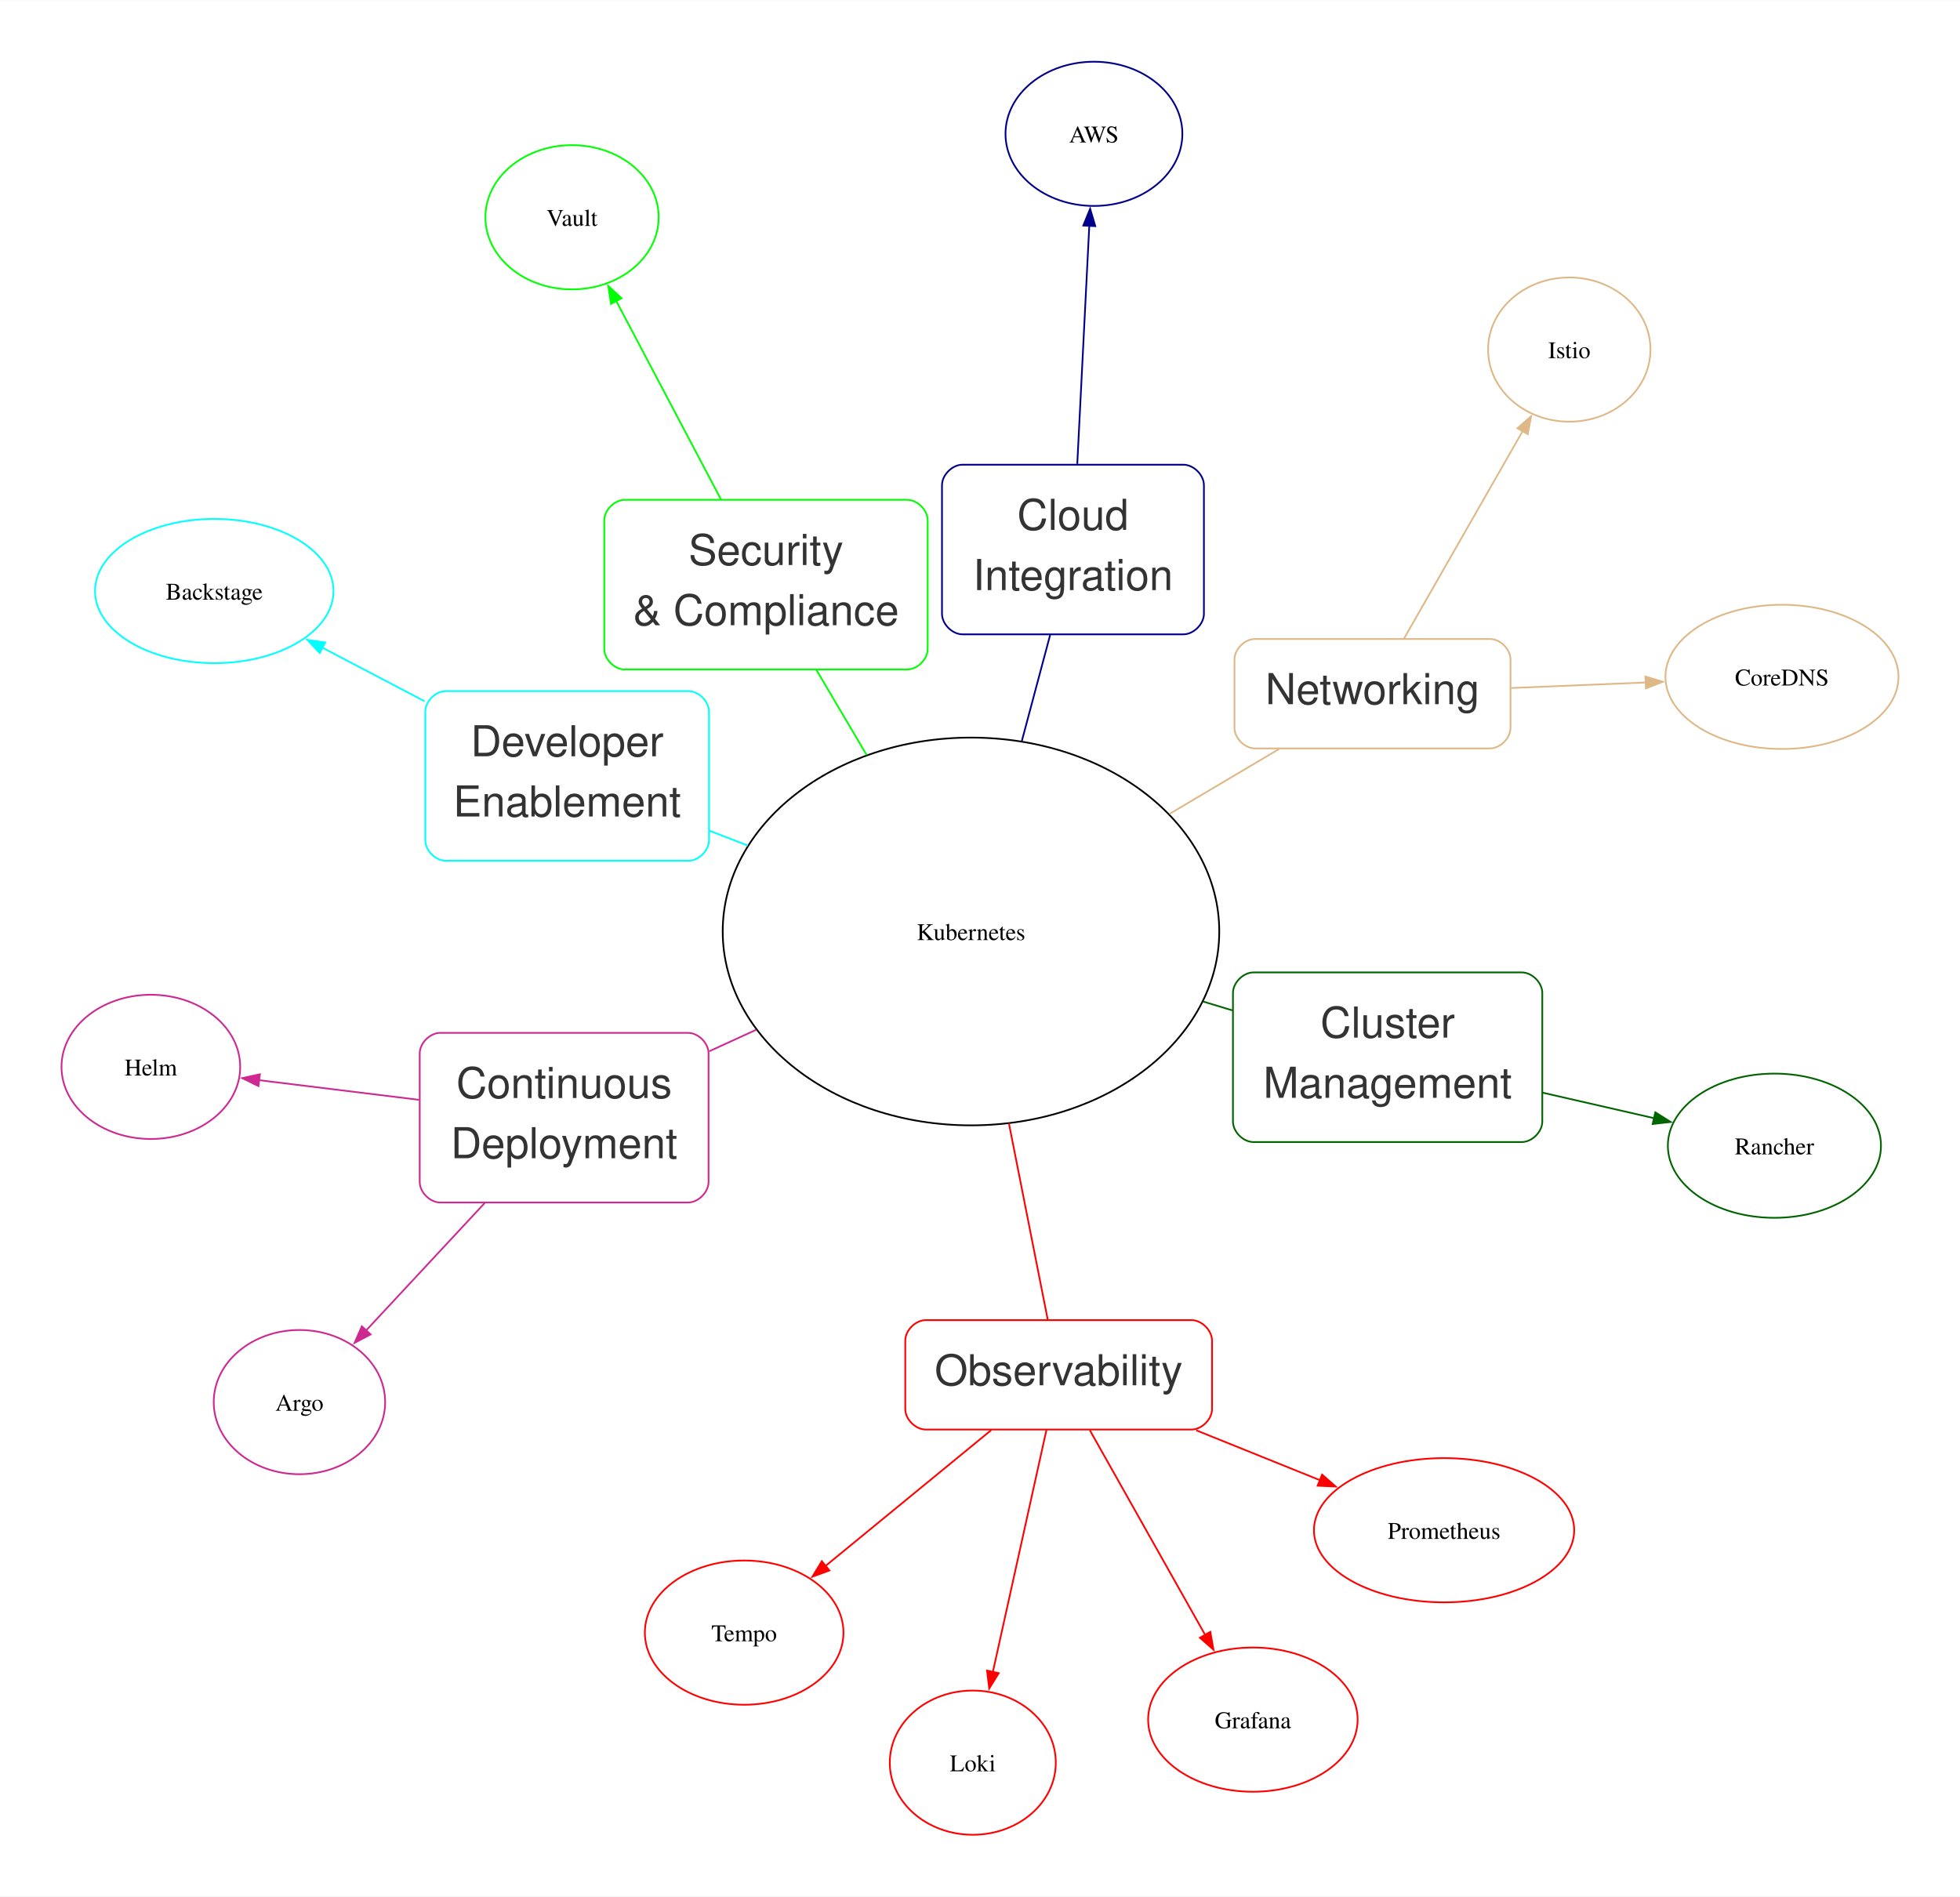
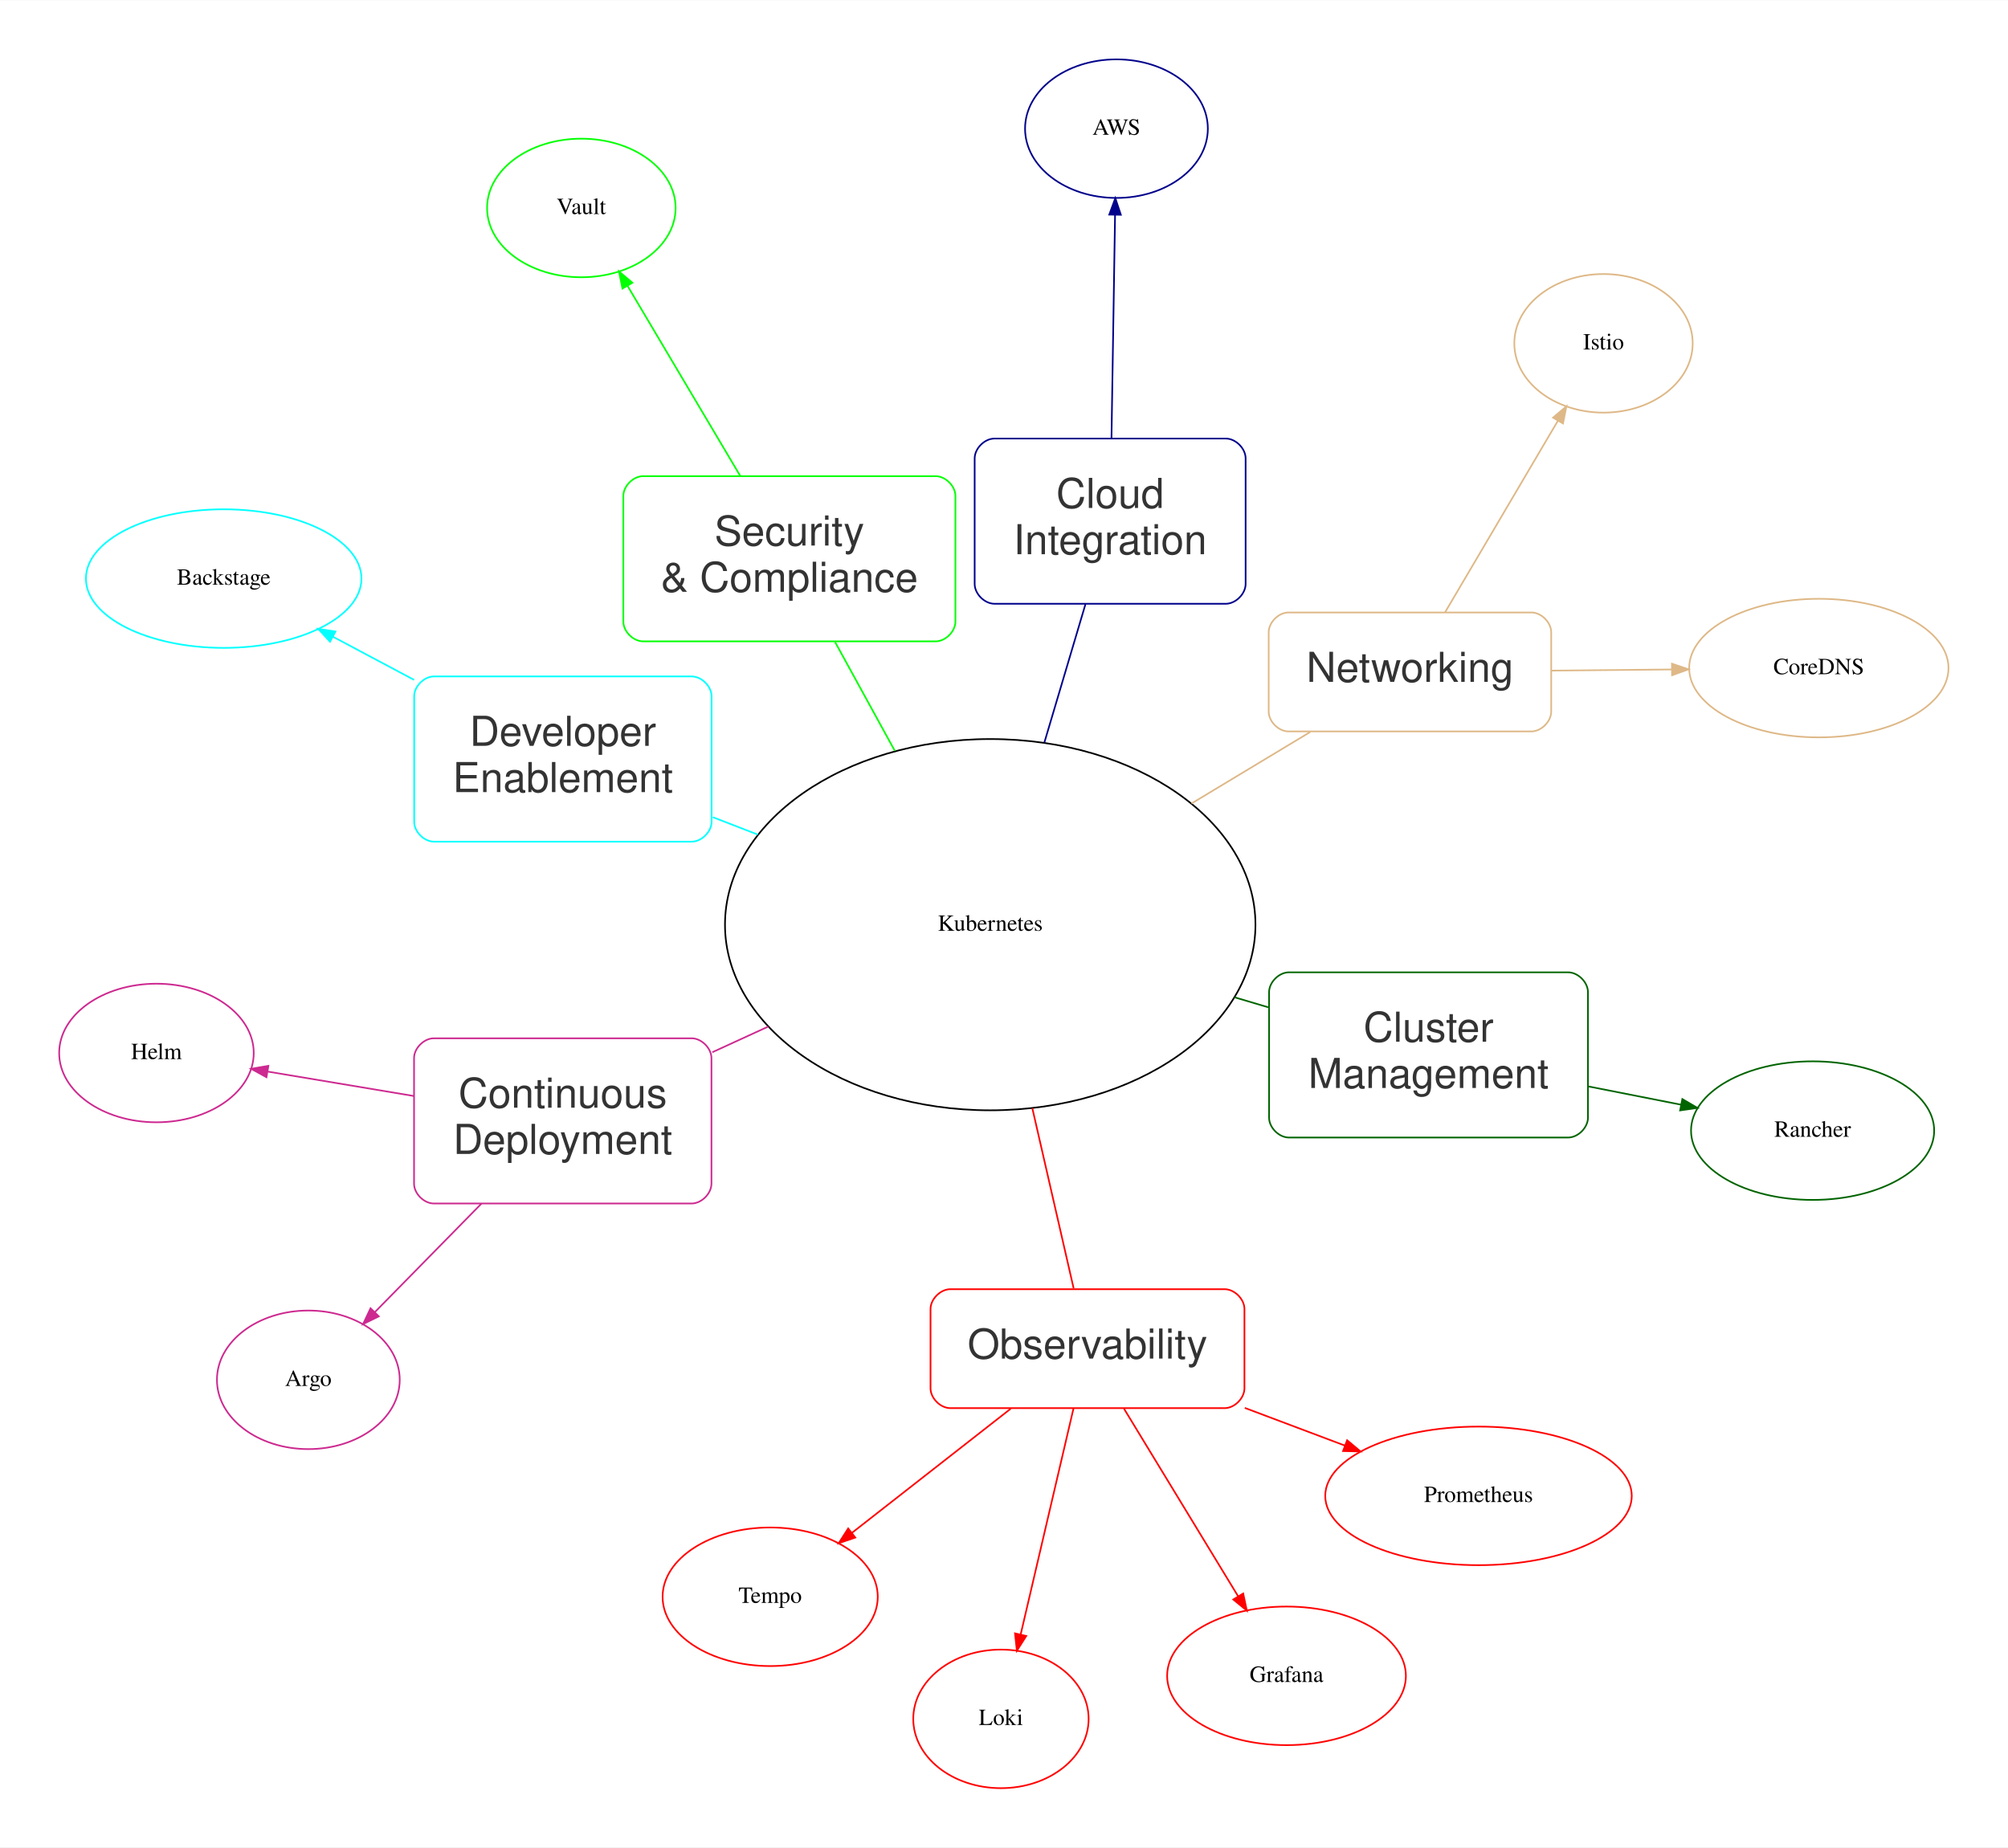
- <svg xmlns="http://www.w3.org/2000/svg" width="1147pt" height="1110pt" viewBox="0.00 0.00 1147.17 1109.90">
-   <g id="full.example" class="graph" transform="scale(1 1) rotate(0) translate(36 1073.9)">
-     <polygon fill="white" stroke="none" points="-36,36 -36,-1073.9 1111.17,-1073.9 1111.17,36 -36,36" />
+ <svg xmlns="http://www.w3.org/2000/svg" width="1215pt" height="1118pt" viewBox="0.00 0.00 1215.34 1118.01">
+   <g id="full.example" class="graph" transform="scale(1 1) rotate(0) translate(36 1082.01)">
+     <polygon fill="white" stroke="transparent" points="-36,36 -36,-1082.01 1179.34,-1082.01 1179.34,36 -36,36" />
    <g id="cluster_cluster_management" class="cluster">
</g>
    <g id="cluster_cloud_integration" class="cluster">
</g>
    <g id="cluster_continuous_deployment" class="cluster">
</g>
+     <g id="cluster_observability" class="cluster">
+ </g>
+     <g id="cluster_networking" class="cluster">
+ </g>
    <g id="cluster_security__compliance" class="cluster">
</g>
    <g id="cluster_developer_enablement" class="cluster">
</g>
-     <g id="cluster_observability" class="cluster">
- </g>
-     <g id="cluster_networking" class="cluster">
- </g>
    <g id="Kubernetes" class="node">
-       <ellipse fill="none" stroke="black" cx="532.31" cy="-528.77" rx="145.31" ry="113.49" />
-       <text text-anchor="middle" x="532.31" y="-523.72" font-family="Times,serif" font-size="14.00">Kubernetes</text>
+       <ellipse fill="none" stroke="black" cx="563.33" cy="-522.45" rx="160.53" ry="112.36" />
+       <text text-anchor="middle" x="563.33" y="-518.75" font-family="Times,serif" font-size="14.00">Kubernetes</text>
    </g>
    <g id="label_cluster_management" class="node">
-       <path fill="none" stroke="darkgreen" d="M854.69,-504.8C854.69,-504.8 697.64,-504.8 697.64,-504.8 691.64,-504.8 685.64,-498.8 685.64,-492.8 685.64,-492.8 685.64,-417.5 685.64,-417.5 685.64,-411.5 691.64,-405.5 697.64,-405.5 697.64,-405.5 854.69,-405.5 854.69,-405.5 860.69,-405.5 866.69,-411.5 866.69,-417.5 866.69,-417.5 866.69,-492.8 866.69,-492.8 866.69,-498.8 860.69,-504.8 854.69,-504.8" />
-       <text text-anchor="middle" x="776.16" y="-466.65" font-family="Avenir Next, Helvetica" font-size="25.00" fill="#333333">Cluster</text>
-       <text text-anchor="middle" x="776.16" y="-431.4" font-family="Avenir Next, Helvetica" font-size="25.00" fill="#333333">Management</text>
+       <path fill="none" stroke="darkgreen" d="M913.11,-493.61C913.11,-493.61 744.11,-493.61 744.11,-493.61 738.11,-493.61 732.11,-487.61 732.11,-481.61 732.11,-481.61 732.11,-405.61 732.11,-405.61 732.11,-399.61 738.11,-393.61 744.11,-393.61 744.11,-393.61 913.11,-393.61 913.11,-393.61 919.11,-393.61 925.11,-399.61 925.11,-405.61 925.11,-405.61 925.11,-481.61 925.11,-481.61 925.11,-487.61 919.11,-493.61 913.11,-493.61" />
+       <text text-anchor="middle" x="828.61" y="-451.61" font-family="Avenir Next, Helvetica" font-size="25.00" fill="#333333">Cluster</text>
+       <text text-anchor="middle" x="828.61" y="-423.61" font-family="Avenir Next, Helvetica" font-size="25.00" fill="#333333">Management</text>
    </g>
    <g id="Kubernetes-label_cluster_management-edge" class="edge">
-       <path fill="none" stroke="darkgreen" d="M668.14,-487.76C673.94,-486.01 679.69,-484.28 685.35,-482.57" />
-       <polygon fill="darkgreen" stroke="darkgreen" points="685.35,-482.57 685.35,-482.57 685.35,-482.57 685.35,-482.57" />
+       <path fill="none" stroke="darkgreen" d="M711.09,-478.53C718,-476.48 724.86,-474.44 731.58,-472.45" />
+       <polygon fill="darkgreen" stroke="darkgreen" points="731.9,-472.35 731.9,-472.35 731.9,-472.35 731.9,-472.35" />
    </g>
    <g id="label_cloud_integration" class="node">
-       <path fill="none" stroke="darkblue" d="M656.64,-802.01C656.64,-802.01 527.34,-802.01 527.34,-802.01 521.34,-802.01 515.34,-796.01 515.34,-790.01 515.34,-790.01 515.34,-714.71 515.34,-714.71 515.34,-708.71 521.34,-702.71 527.34,-702.71 527.34,-702.71 656.64,-702.71 656.64,-702.71 662.64,-702.71 668.64,-708.71 668.64,-714.71 668.64,-714.71 668.64,-790.01 668.64,-790.01 668.64,-796.01 662.64,-802.01 656.64,-802.01" />
-       <text text-anchor="middle" x="591.99" y="-763.86" font-family="Avenir Next, Helvetica" font-size="25.00" fill="#333333">Cloud</text>
-       <text text-anchor="middle" x="591.99" y="-728.61" font-family="Avenir Next, Helvetica" font-size="25.00" fill="#333333">Integration</text>
+       <path fill="none" stroke="darkblue" d="M705.91,-816.7C705.91,-816.7 565.91,-816.7 565.91,-816.7 559.91,-816.7 553.91,-810.7 553.91,-804.7 553.91,-804.7 553.91,-728.7 553.91,-728.7 553.91,-722.7 559.91,-716.7 565.91,-716.7 565.91,-716.7 705.91,-716.7 705.91,-716.7 711.91,-716.7 717.91,-722.7 717.91,-728.7 717.91,-728.7 717.91,-804.7 717.91,-804.7 717.91,-810.7 711.91,-816.7 705.91,-816.7" />
+       <text text-anchor="middle" x="635.91" y="-774.7" font-family="Avenir Next, Helvetica" font-size="25.00" fill="#333333">Cloud</text>
+       <text text-anchor="middle" x="635.91" y="-746.7" font-family="Avenir Next, Helvetica" font-size="25.00" fill="#333333">Integration</text>
    </g>
    <g id="Kubernetes-label_cloud_integration-edge" class="edge">
-       <path fill="none" stroke="darkblue" d="M562.06,-640.24C567.87,-662.01 573.68,-683.79 578.62,-702.29" />
-       <polygon fill="darkblue" stroke="darkblue" points="578.62,-702.29 578.62,-702.29 578.62,-702.29 578.62,-702.29" />
+       <path fill="none" stroke="darkblue" d="M596.12,-632.78C604.8,-662 613.75,-692.13 620.96,-716.39" />
+       <polygon fill="darkblue" stroke="darkblue" points="621.05,-716.67 621.05,-716.67 621.05,-716.67 621.05,-716.67" />
    </g>
    <g id="label_continuous_deployment" class="node">
-       <path fill="none" stroke="#cd2990" d="M366.71,-469.42C366.71,-469.42 221.66,-469.42 221.66,-469.42 215.66,-469.42 209.66,-463.42 209.66,-457.42 209.66,-457.42 209.66,-382.12 209.66,-382.12 209.66,-376.12 215.66,-370.12 221.66,-370.12 221.66,-370.12 366.71,-370.12 366.71,-370.12 372.71,-370.12 378.71,-376.12 378.71,-382.12 378.71,-382.12 378.71,-457.42 378.71,-457.42 378.71,-463.42 372.71,-469.42 366.71,-469.42" />
-       <text text-anchor="middle" x="294.18" y="-431.27" font-family="Avenir Next, Helvetica" font-size="25.00" fill="#333333">Continuous</text>
-       <text text-anchor="middle" x="294.18" y="-396.02" font-family="Avenir Next, Helvetica" font-size="25.00" fill="#333333">Deployment</text>
+       <path fill="none" stroke="#cd2990" d="M382.6,-453.68C382.6,-453.68 226.6,-453.68 226.6,-453.68 220.6,-453.68 214.6,-447.68 214.6,-441.68 214.6,-441.68 214.6,-365.68 214.6,-365.68 214.6,-359.68 220.6,-353.68 226.6,-353.68 226.6,-353.68 382.6,-353.68 382.6,-353.68 388.6,-353.68 394.6,-359.68 394.6,-365.68 394.6,-365.68 394.6,-441.68 394.6,-441.68 394.6,-447.68 388.6,-453.68 382.6,-453.68" />
+       <text text-anchor="middle" x="304.6" y="-411.68" font-family="Avenir Next, Helvetica" font-size="25.00" fill="#333333">Continuous</text>
+       <text text-anchor="middle" x="304.6" y="-383.68" font-family="Avenir Next, Helvetica" font-size="25.00" fill="#333333">Deployment</text>
    </g>
    <g id="Kubernetes-label_continuous_deployment-edge" class="edge">
-       <path fill="none" stroke="#cd2990" d="M406.62,-471.24C397.34,-466.99 388.12,-462.77 379.17,-458.67" />
-       <polygon fill="#cd2990" stroke="#cd2990" points="379.17,-458.67 379.17,-458.67 379.17,-458.67 379.17,-458.67" />
+       <path fill="none" stroke="#cd2990" d="M429.04,-460.8C417.56,-455.54 406.14,-450.29 395.13,-445.24" />
+       <polygon fill="#cd2990" stroke="#cd2990" points="394.87,-445.12 394.87,-445.12 394.87,-445.12 394.87,-445.12" />
    </g>
    <g id="label_observability" class="node">
-       <path fill="none" stroke="red" d="M661.39,-301.26C661.39,-301.26 505.84,-301.26 505.84,-301.26 499.84,-301.26 493.84,-295.26 493.84,-289.26 493.84,-289.26 493.84,-249.21 493.84,-249.21 493.84,-243.21 499.84,-237.21 505.84,-237.21 505.84,-237.21 661.39,-237.21 661.39,-237.21 667.39,-237.21 673.39,-243.21 673.39,-249.21 673.39,-249.21 673.39,-289.26 673.39,-289.26 673.39,-295.26 667.39,-301.26 661.39,-301.26" />
-       <text text-anchor="middle" x="583.62" y="-263.11" font-family="Avenir Next, Helvetica" font-size="25.00" fill="#333333">Observability</text>
+       <path fill="none" stroke="red" d="M705.2,-301.81C705.2,-301.81 539.2,-301.81 539.2,-301.81 533.2,-301.81 527.2,-295.81 527.2,-289.81 527.2,-289.81 527.2,-241.81 527.2,-241.81 527.2,-235.81 533.2,-229.81 539.2,-229.81 539.2,-229.81 705.2,-229.81 705.2,-229.81 711.2,-229.81 717.2,-235.81 717.2,-241.81 717.2,-241.81 717.2,-289.81 717.2,-289.81 717.2,-295.81 711.2,-301.81 705.2,-301.81" />
+       <text text-anchor="middle" x="622.2" y="-259.81" font-family="Avenir Next, Helvetica" font-size="25.00" fill="#333333">Observability</text>
    </g>
    <g id="Kubernetes-label_observability-edge" class="edge">
-       <path fill="none" stroke="red" d="M554.51,-416.45C562.77,-374.66 571.52,-330.42 577.24,-301.48" />
-       <polygon fill="red" stroke="red" points="577.24,-301.48 577.24,-301.48 577.24,-301.48 577.24,-301.48" />
+       <path fill="none" stroke="red" d="M588.81,-411.38C597.78,-372.24 607.26,-330.93 613.81,-302.36" />
+       <polygon fill="red" stroke="red" points="613.89,-302.02 613.89,-302.02 613.89,-302.02 613.89,-302.02" />
    </g>
    <g id="label_networking" class="node">
-       <path fill="none" stroke="burlywood" d="M836.08,-699.98C836.08,-699.98 698.53,-699.98 698.53,-699.98 692.53,-699.98 686.53,-693.98 686.53,-687.98 686.53,-687.98 686.53,-647.93 686.53,-647.93 686.53,-641.93 692.53,-635.93 698.53,-635.93 698.53,-635.93 836.08,-635.93 836.08,-635.93 842.08,-635.93 848.08,-641.93 848.08,-647.93 848.08,-647.93 848.08,-687.98 848.08,-687.98 848.08,-693.98 842.08,-699.98 836.08,-699.98" />
-       <text text-anchor="middle" x="767.3" y="-661.83" font-family="Avenir Next, Helvetica" font-size="25.00" fill="#333333">Networking</text>
+       <path fill="none" stroke="burlywood" d="M890.87,-711.43C890.87,-711.43 743.87,-711.43 743.87,-711.43 737.87,-711.43 731.87,-705.43 731.87,-699.43 731.87,-699.43 731.87,-651.43 731.87,-651.43 731.87,-645.43 737.87,-639.43 743.87,-639.43 743.87,-639.43 890.87,-639.43 890.87,-639.43 896.87,-639.43 902.87,-645.43 902.87,-651.43 902.87,-651.43 902.87,-699.43 902.87,-699.43 902.87,-705.43 896.87,-711.43 890.87,-711.43" />
+       <text text-anchor="middle" x="817.37" y="-669.43" font-family="Avenir Next, Helvetica" font-size="25.00" fill="#333333">Networking</text>
    </g>
    <g id="Kubernetes-label_networking-edge" class="edge">
-       <path fill="none" stroke="burlywood" d="M648.43,-597.55C670.86,-610.83 693.36,-624.16 712.65,-635.59" />
-       <polygon fill="burlywood" stroke="burlywood" points="712.65,-635.59 712.65,-635.59 712.65,-635.59 712.65,-635.59" />
+       <path fill="none" stroke="burlywood" d="M685.14,-595.8C710.13,-610.85 735.39,-626.06 757.04,-639.1" />
+       <polygon fill="burlywood" stroke="burlywood" points="757.29,-639.25 757.29,-639.25 757.29,-639.25 757.29,-639.25" />
    </g>
    <g id="label_security__compliance" class="node">
-       <path fill="none" stroke="lime" d="M494.97,-781.44C494.97,-781.44 329.67,-781.44 329.67,-781.44 323.67,-781.44 317.67,-775.44 317.67,-769.44 317.67,-769.44 317.67,-694.14 317.67,-694.14 317.67,-688.14 323.67,-682.14 329.67,-682.14 329.67,-682.14 494.97,-682.14 494.97,-682.14 500.97,-682.14 506.97,-688.14 506.97,-694.14 506.97,-694.14 506.97,-769.44 506.97,-769.44 506.97,-775.44 500.97,-781.44 494.97,-781.44" />
-       <text text-anchor="middle" x="412.32" y="-743.29" font-family="Avenir Next, Helvetica" font-size="25.00" fill="#333333">Security</text>
-       <text text-anchor="middle" x="412.32" y="-708.04" font-family="Avenir Next, Helvetica" font-size="25.00" fill="#333333">&amp; Compliance</text>
+       <path fill="none" stroke="lime" d="M530.27,-793.94C530.27,-793.94 353.27,-793.94 353.27,-793.94 347.27,-793.94 341.27,-787.94 341.27,-781.94 341.27,-781.94 341.27,-705.94 341.27,-705.94 341.27,-699.94 347.27,-693.94 353.27,-693.94 353.27,-693.94 530.27,-693.94 530.27,-693.94 536.27,-693.94 542.27,-699.94 542.27,-705.94 542.27,-705.94 542.27,-781.94 542.27,-781.94 542.27,-787.94 536.27,-793.94 530.27,-793.94" />
+       <text text-anchor="middle" x="441.77" y="-751.94" font-family="Avenir Next, Helvetica" font-size="25.00" fill="#333333">Security</text>
+       <text text-anchor="middle" x="441.77" y="-723.94" font-family="Avenir Next, Helvetica" font-size="25.00" fill="#333333">&amp; Compliance</text>
    </g>
    <g id="Kubernetes-label_security__compliance-edge" class="edge">
-       <path fill="none" stroke="lime" d="M471.26,-632.06C461.01,-649.4 450.8,-666.67 441.84,-681.85" />
-       <polygon fill="lime" stroke="lime" points="441.84,-681.85 441.84,-681.85 441.84,-681.85 441.84,-681.85" />
+       <path fill="none" stroke="lime" d="M505.58,-627.68C492.99,-650.6 480.24,-673.84 469.48,-693.46" />
+       <polygon fill="lime" stroke="lime" points="469.22,-693.92 469.22,-693.92 469.22,-693.92 469.22,-693.92" />
    </g>
    <g id="label_developer_enablement" class="node">
-       <path fill="none" stroke="aqua" d="M366.97,-669.46C366.97,-669.46 224.92,-669.46 224.92,-669.46 218.92,-669.46 212.92,-663.46 212.92,-657.46 212.92,-657.46 212.92,-582.16 212.92,-582.16 212.92,-576.16 218.92,-570.16 224.92,-570.16 224.92,-570.16 366.97,-570.16 366.97,-570.16 372.97,-570.16 378.97,-576.16 378.97,-582.16 378.97,-582.16 378.97,-657.46 378.97,-657.46 378.97,-663.46 372.97,-669.46 366.97,-669.46" />
-       <text text-anchor="middle" x="295.94" y="-631.31" font-family="Avenir Next, Helvetica" font-size="25.00" fill="#333333">Developer</text>
-       <text text-anchor="middle" x="295.94" y="-596.06" font-family="Avenir Next, Helvetica" font-size="25.00" fill="#333333">Enablement</text>
+       <path fill="none" stroke="aqua" d="M382.68,-672.71C382.68,-672.71 226.68,-672.71 226.68,-672.71 220.68,-672.71 214.68,-666.71 214.68,-660.71 214.68,-660.71 214.68,-584.71 214.68,-584.71 214.68,-578.71 220.68,-572.71 226.68,-572.71 226.68,-572.71 382.68,-572.71 382.68,-572.71 388.68,-572.71 394.68,-578.71 394.68,-584.71 394.68,-584.71 394.68,-660.71 394.68,-660.71 394.68,-666.71 388.68,-672.71 382.68,-672.71" />
+       <text text-anchor="middle" x="304.68" y="-630.71" font-family="Avenir Next, Helvetica" font-size="25.00" fill="#333333">Developer</text>
+       <text text-anchor="middle" x="304.68" y="-602.71" font-family="Avenir Next, Helvetica" font-size="25.00" fill="#333333">Enablement</text>
    </g>
    <g id="Kubernetes-label_developer_enablement-edge" class="edge">
-       <path fill="none" stroke="aqua" d="M401.68,-579.09C394.1,-582.01 386.59,-584.9 379.27,-587.72" />
-       <polygon fill="aqua" stroke="aqua" points="379.27,-587.72 379.27,-587.72 379.27,-587.72 379.27,-587.72" />
+       <path fill="none" stroke="aqua" d="M422.65,-576.98C413.44,-580.55 404.3,-584.09 395.43,-587.53" />
+       <polygon fill="aqua" stroke="aqua" points="395.01,-587.69 395.01,-587.69 395.01,-587.69 395.01,-587.69" />
    </g>
    <g id="Rancher" class="node">
-       <ellipse fill="none" stroke="darkgreen" cx="1002.55" cy="-403.36" rx="62.37" ry="42.21" />
-       <text text-anchor="middle" x="1002.55" y="-398.31" font-family="Times,serif" font-size="14.00">Rancher</text>
+       <ellipse fill="none" stroke="darkgreen" cx="1061.08" cy="-397.79" rx="73.58" ry="41.94" />
+       <text text-anchor="middle" x="1061.08" y="-394.09" font-family="Times,serif" font-size="14.00">Rancher</text>
    </g>
    <g id="label_cluster_management-Rancher-edge" class="edge">
-       <path fill="none" stroke="darkgreen" d="M866.94,-434.39C888.63,-429.42 911.47,-424.2 932.09,-419.48" />
-       <polygon fill="darkgreen" stroke="darkgreen" points="932.85,-422.9 941.82,-417.25 931.29,-416.07 932.85,-422.9" />
+       <path fill="none" stroke="darkgreen" d="M925.17,-424.58C943.91,-420.89 963.35,-417.05 981.46,-413.48" />
+       <polygon fill="darkgreen" stroke="darkgreen" points="982.24,-416.9 991.38,-411.53 980.89,-410.03 982.24,-416.9" />
    </g>
    <g id="AWS" class="node">
-       <ellipse fill="none" stroke="darkblue" cx="604.27" cy="-995.69" rx="51.76" ry="42.21" />
-       <text text-anchor="middle" x="604.27" y="-990.64" font-family="Times,serif" font-size="14.00">AWS</text>
+       <ellipse fill="none" stroke="darkblue" cx="639.73" cy="-1004.29" rx="55.31" ry="41.94" />
+       <text text-anchor="middle" x="639.73" y="-1000.59" font-family="Times,serif" font-size="14.00">AWS</text>
    </g>
    <g id="label_cloud_integration-AWS-edge" class="edge">
-       <path fill="none" stroke="darkblue" d="M594.52,-802.48C596.57,-843.18 599.46,-900.43 601.56,-942.04" />
-       <polygon fill="darkblue" stroke="darkblue" points="598.05,-942.01 602.05,-951.82 605.05,-941.66 598.05,-942.01" />
+       <path fill="none" stroke="darkblue" d="M636.72,-816.8C637.36,-856.5 638.24,-911.8 638.89,-952.05" />
+       <polygon fill="darkblue" stroke="darkblue" points="635.39,-952.26 639.05,-962.2 642.39,-952.15 635.39,-952.26" />
    </g>
    <g id="Helm" class="node">
-       <ellipse fill="none" stroke="#cd2990" cx="52.29" cy="-449.51" rx="52.29" ry="42.21" />
-       <text text-anchor="middle" x="52.29" y="-444.46" font-family="Times,serif" font-size="14.00">Helm</text>
+       <ellipse fill="none" stroke="#cd2990" cx="58.69" cy="-444.78" rx="58.88" ry="41.94" />
+       <text text-anchor="middle" x="58.69" y="-441.08" font-family="Times,serif" font-size="14.00">Helm</text>
    </g>
    <g id="label_continuous_deployment-Helm-edge" class="edge">
-       <path fill="none" stroke="#cd2990" d="M209.24,-430.21C178.36,-434.01 144.02,-438.23 115.36,-441.75" />
-       <polygon fill="#cd2990" stroke="#cd2990" points="115.27,-438.24 105.77,-442.93 116.13,-445.19 115.27,-438.24" />
+       <path fill="none" stroke="#cd2990" d="M214.43,-418.75C185.25,-423.63 153.43,-428.95 126.19,-433.5" />
+       <polygon fill="#cd2990" stroke="#cd2990" points="125.28,-430.11 115.99,-435.21 126.44,-437.01 125.28,-430.11" />
    </g>
    <g id="Argo" class="node">
-       <ellipse fill="none" stroke="#cd2990" cx="139.26" cy="-253.27" rx="50.17" ry="42.21" />
-       <text text-anchor="middle" x="139.26" y="-248.22" font-family="Times,serif" font-size="14.00">Argo</text>
+       <ellipse fill="none" stroke="#cd2990" cx="150.62" cy="-246.95" rx="55.31" ry="41.94" />
+       <text text-anchor="middle" x="150.62" y="-243.25" font-family="Times,serif" font-size="14.00">Argo</text>
    </g>
    <g id="label_continuous_deployment-Argo-edge" class="edge">
-       <path fill="none" stroke="#cd2990" d="M247.7,-369.82C225.57,-346.03 199.4,-317.91 178.32,-295.25" />
-       <polygon fill="#cd2990" stroke="#cd2990" points="180.91,-292.89 171.54,-287.96 175.79,-297.66 180.91,-292.89" />
+       <path fill="none" stroke="#cd2990" d="M255.45,-353.66C234.6,-332.44 210.61,-308.01 190.84,-287.88" />
+       <polygon fill="#cd2990" stroke="#cd2990" points="193.26,-285.36 183.76,-280.68 188.27,-290.27 193.26,-285.36" />
    </g>
    <g id="Grafana" class="node">
-       <ellipse fill="none" stroke="red" cx="697.3" cy="-67.4" rx="61.31" ry="42.21" />
-       <text text-anchor="middle" x="697.3" y="-62.35" font-family="Times,serif" font-size="14.00">Grafana</text>
+       <ellipse fill="none" stroke="red" cx="742.66" cy="-67.77" rx="72.25" ry="41.94" />
+       <text text-anchor="middle" x="742.66" y="-64.07" font-family="Times,serif" font-size="14.00">Grafana</text>
    </g>
    <g id="label_observability-Grafana-edge" class="edge">
-       <path fill="none" stroke="red" d="M601.88,-236.81C620.15,-204.38 648.47,-154.09 669.52,-116.72" />
-       <polygon fill="red" stroke="red" points="672.38,-118.78 674.24,-108.35 666.28,-115.34 672.38,-118.78" />
+       <path fill="none" stroke="red" d="M644.29,-229.49C663.7,-197.57 692.09,-150.9 713.39,-115.89" />
+       <polygon fill="red" stroke="red" points="716.43,-117.62 718.64,-107.26 710.45,-113.98 716.43,-117.62" />
    </g>
    <g id="Loki" class="node">
-       <ellipse fill="none" stroke="red" cx="533.37" cy="-42.21" rx="48.58" ry="42.21" />
-       <text text-anchor="middle" x="533.37" y="-37.16" font-family="Times,serif" font-size="14.00">Loki</text>
+       <ellipse fill="none" stroke="red" cx="569.82" cy="-41.72" rx="53.07" ry="41.94" />
+       <text text-anchor="middle" x="569.82" y="-38.02" font-family="Times,serif" font-size="14.00">Loki</text>
    </g>
    <g id="label_observability-Loki-edge" class="edge">
-       <path fill="none" stroke="red" d="M576.52,-237.19C568.36,-200.31 554.83,-139.19 545.09,-95.2" />
-       <polygon fill="red" stroke="red" points="548.55,-94.61 542.97,-85.6 541.71,-96.12 548.55,-94.61" />
+       <path fill="none" stroke="red" d="M613.78,-229.81C605.12,-192.77 591.56,-134.76 581.79,-92.95" />
+       <polygon fill="red" stroke="red" points="585.14,-91.9 579.46,-82.96 578.33,-93.49 585.14,-91.9" />
    </g>
    <g id="Tempo" class="node">
-       <ellipse fill="none" stroke="red" cx="399.55" cy="-118.33" rx="58.12" ry="42.21" />
-       <text text-anchor="middle" x="399.55" y="-113.28" font-family="Times,serif" font-size="14.00">Tempo</text>
+       <ellipse fill="none" stroke="red" cx="430.15" cy="-115.63" rx="65.11" ry="41.94" />
+       <text text-anchor="middle" x="430.15" y="-111.93" font-family="Times,serif" font-size="14.00">Tempo</text>
    </g>
    <g id="label_observability-Tempo-edge" class="edge">
-       <path fill="none" stroke="red" d="M544.13,-236.86C515.67,-213.53 477.13,-181.94 447,-157.23" />
-       <polygon fill="red" stroke="red" points="449.46,-154.72 439.51,-151.09 445.02,-160.14 449.46,-154.72" />
+       <path fill="none" stroke="red" d="M575.71,-229.45C546.69,-206.76 509.36,-177.57 479.77,-154.43" />
+       <polygon fill="red" stroke="red" points="481.67,-151.47 471.64,-148.07 477.36,-156.99 481.67,-151.47" />
    </g>
    <g id="Prometheus" class="node">
-       <ellipse fill="none" stroke="red" cx="809.2" cy="-178.27" rx="76.16" ry="42.21" />
-       <text text-anchor="middle" x="809.2" y="-173.22" font-family="Times,serif" font-size="14.00">Prometheus</text>
+       <ellipse fill="none" stroke="red" cx="858.86" cy="-176.7" rx="92.76" ry="41.94" />
+       <text text-anchor="middle" x="858.86" y="-173" font-family="Times,serif" font-size="14.00">Prometheus</text>
    </g>
    <g id="label_observability-Prometheus-edge" class="edge">
-       <path fill="none" stroke="red" d="M664.1,-236.78C687.8,-227.22 713.58,-216.83 736.75,-207.49" />
-       <polygon fill="red" stroke="red" points="737.82,-210.83 745.79,-203.84 735.2,-204.33 737.82,-210.83" />
+       <path fill="none" stroke="red" d="M717.43,-229.95C737.52,-222.39 758.53,-214.48 778.03,-207.13" />
+       <polygon fill="red" stroke="red" points="779.35,-210.38 787.47,-203.58 776.88,-203.83 779.35,-210.38" />
    </g>
    <g id="Istio" class="node">
-       <ellipse fill="none" stroke="burlywood" cx="882.48" cy="-869.4" rx="47.52" ry="42.21" />
-       <text text-anchor="middle" x="882.48" y="-864.35" font-family="Times,serif" font-size="14.00">Istio</text>
+       <ellipse fill="none" stroke="burlywood" cx="934.52" cy="-874.34" rx="53.98" ry="41.94" />
+       <text text-anchor="middle" x="934.52" y="-870.64" font-family="Times,serif" font-size="14.00">Istio</text>
    </g>
    <g id="label_networking-Istio-edge" class="edge">
-       <path fill="none" stroke="burlywood" d="M785.81,-700.32C804.6,-733.19 833.92,-784.46 855.34,-821.93" />
-       <polygon fill="burlywood" stroke="burlywood" points="852.13,-823.36 860.13,-830.31 858.2,-819.89 852.13,-823.36" />
+       <path fill="none" stroke="burlywood" d="M838.58,-711.46C857.73,-743.97 886.02,-792 906.92,-827.48" />
+       <polygon fill="burlywood" stroke="burlywood" points="903.98,-829.38 912.07,-836.22 910.01,-825.83 903.98,-829.38" />
    </g>
    <g id="CoreDNS" class="node">
-       <ellipse fill="none" stroke="burlywood" cx="1006.97" cy="-677.81" rx="68.2" ry="42.21" />
-       <text text-anchor="middle" x="1006.97" y="-672.76" font-family="Times,serif" font-size="14.00">CoreDNS</text>
+       <ellipse fill="none" stroke="burlywood" cx="1064.85" cy="-677.77" rx="78.48" ry="41.94" />
+       <text text-anchor="middle" x="1064.85" y="-674.07" font-family="Times,serif" font-size="14.00">CoreDNS</text>
    </g>
    <g id="label_networking-CoreDNS-edge" class="edge">
-       <path fill="none" stroke="burlywood" d="M848.44,-671.29C873.88,-672.34 901.92,-673.49 927.26,-674.53" />
-       <polygon fill="burlywood" stroke="burlywood" points="927.04,-678.02 937.18,-674.94 927.33,-671.03 927.04,-678.02" />
+       <path fill="none" stroke="burlywood" d="M902.88,-676.24C926.48,-676.46 952.13,-676.7 975.91,-676.93" />
+       <polygon fill="burlywood" stroke="burlywood" points="975.95,-680.43 985.98,-677.02 976.01,-673.43 975.95,-680.43" />
    </g>
    <g id="Vault" class="node">
-       <ellipse fill="none" stroke="lime" cx="298.81" cy="-946.85" rx="50.7" ry="42.21" />
-       <text text-anchor="middle" x="298.81" y="-941.8" font-family="Times,serif" font-size="14.00">Vault</text>
+       <ellipse fill="none" stroke="lime" cx="315.86" cy="-956.28" rx="57.05" ry="41.94" />
+       <text text-anchor="middle" x="315.86" y="-952.58" font-family="Times,serif" font-size="14.00">Vault</text>
    </g>
    <g id="label_security__compliance-Vault-edge" class="edge">
-       <path fill="none" stroke="lime" d="M385.99,-781.67C367.51,-816.68 342.93,-863.27 324.57,-898.04" />
-       <polygon fill="lime" stroke="lime" points="321.61,-896.15 320.04,-906.63 327.8,-899.42 321.61,-896.15" />
+       <path fill="none" stroke="lime" d="M412.09,-793.99C391.47,-828.77 364.16,-874.82 343.9,-908.99" />
+       <polygon fill="lime" stroke="lime" points="340.74,-907.46 338.65,-917.84 346.76,-911.03 340.74,-907.46" />
    </g>
    <g id="Backstage" class="node">
-       <ellipse fill="none" stroke="aqua" cx="89.4" cy="-728.05" rx="69.79" ry="42.21" />
-       <text text-anchor="middle" x="89.4" y="-723" font-family="Times,serif" font-size="14.00">Backstage</text>
+       <ellipse fill="none" stroke="aqua" cx="99.39" cy="-731.94" rx="83.38" ry="41.94" />
+       <text text-anchor="middle" x="99.39" y="-728.24" font-family="Times,serif" font-size="14.00">Backstage</text>
    </g>
    <g id="label_developer_enablement-Backstage-edge" class="edge">
-       <path fill="none" stroke="aqua" d="M212.53,-663.53C192.51,-674.02 171.45,-685.06 152.52,-694.98" />
-       <polygon fill="aqua" stroke="aqua" points="151.11,-691.76 143.88,-699.5 154.36,-697.96 151.11,-691.76" />
+       <path fill="none" stroke="aqua" d="M214.63,-670.62C198.15,-679.39 181.23,-688.39 165.61,-696.71" />
+       <polygon fill="aqua" stroke="aqua" points="163.75,-693.73 156.57,-701.51 167.04,-699.91 163.75,-693.73" />
    </g>
  </g>
</svg>
